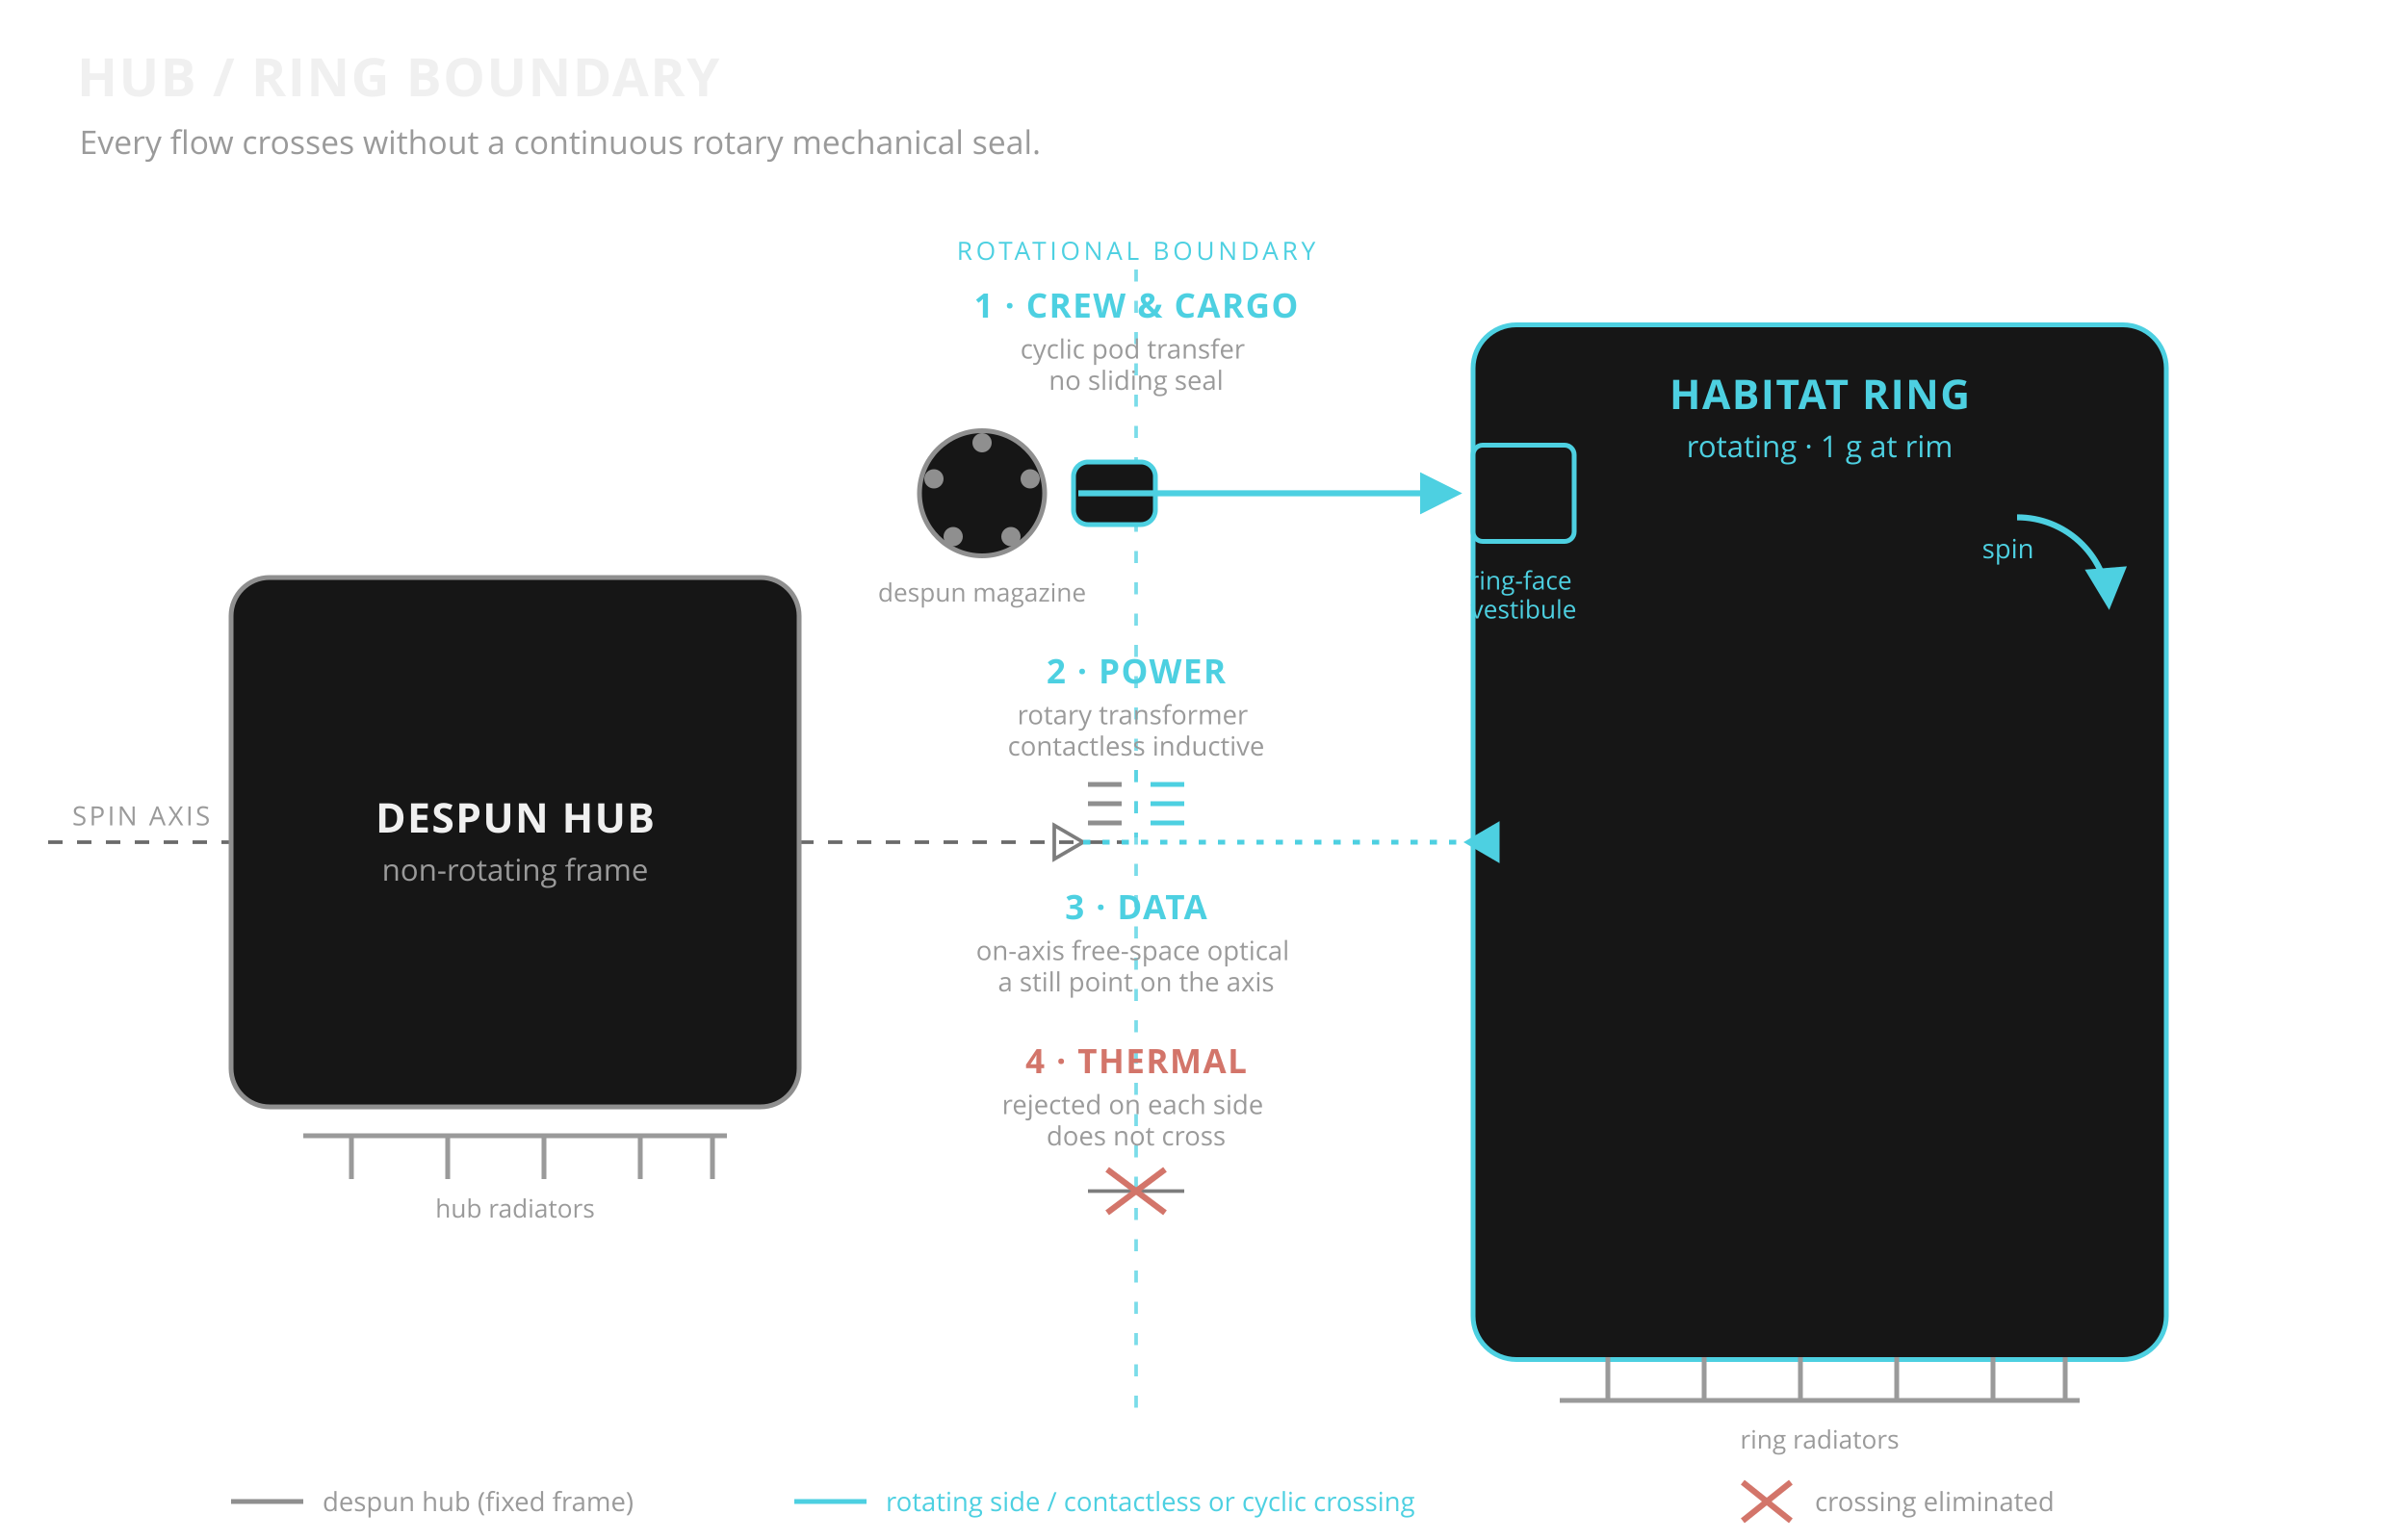
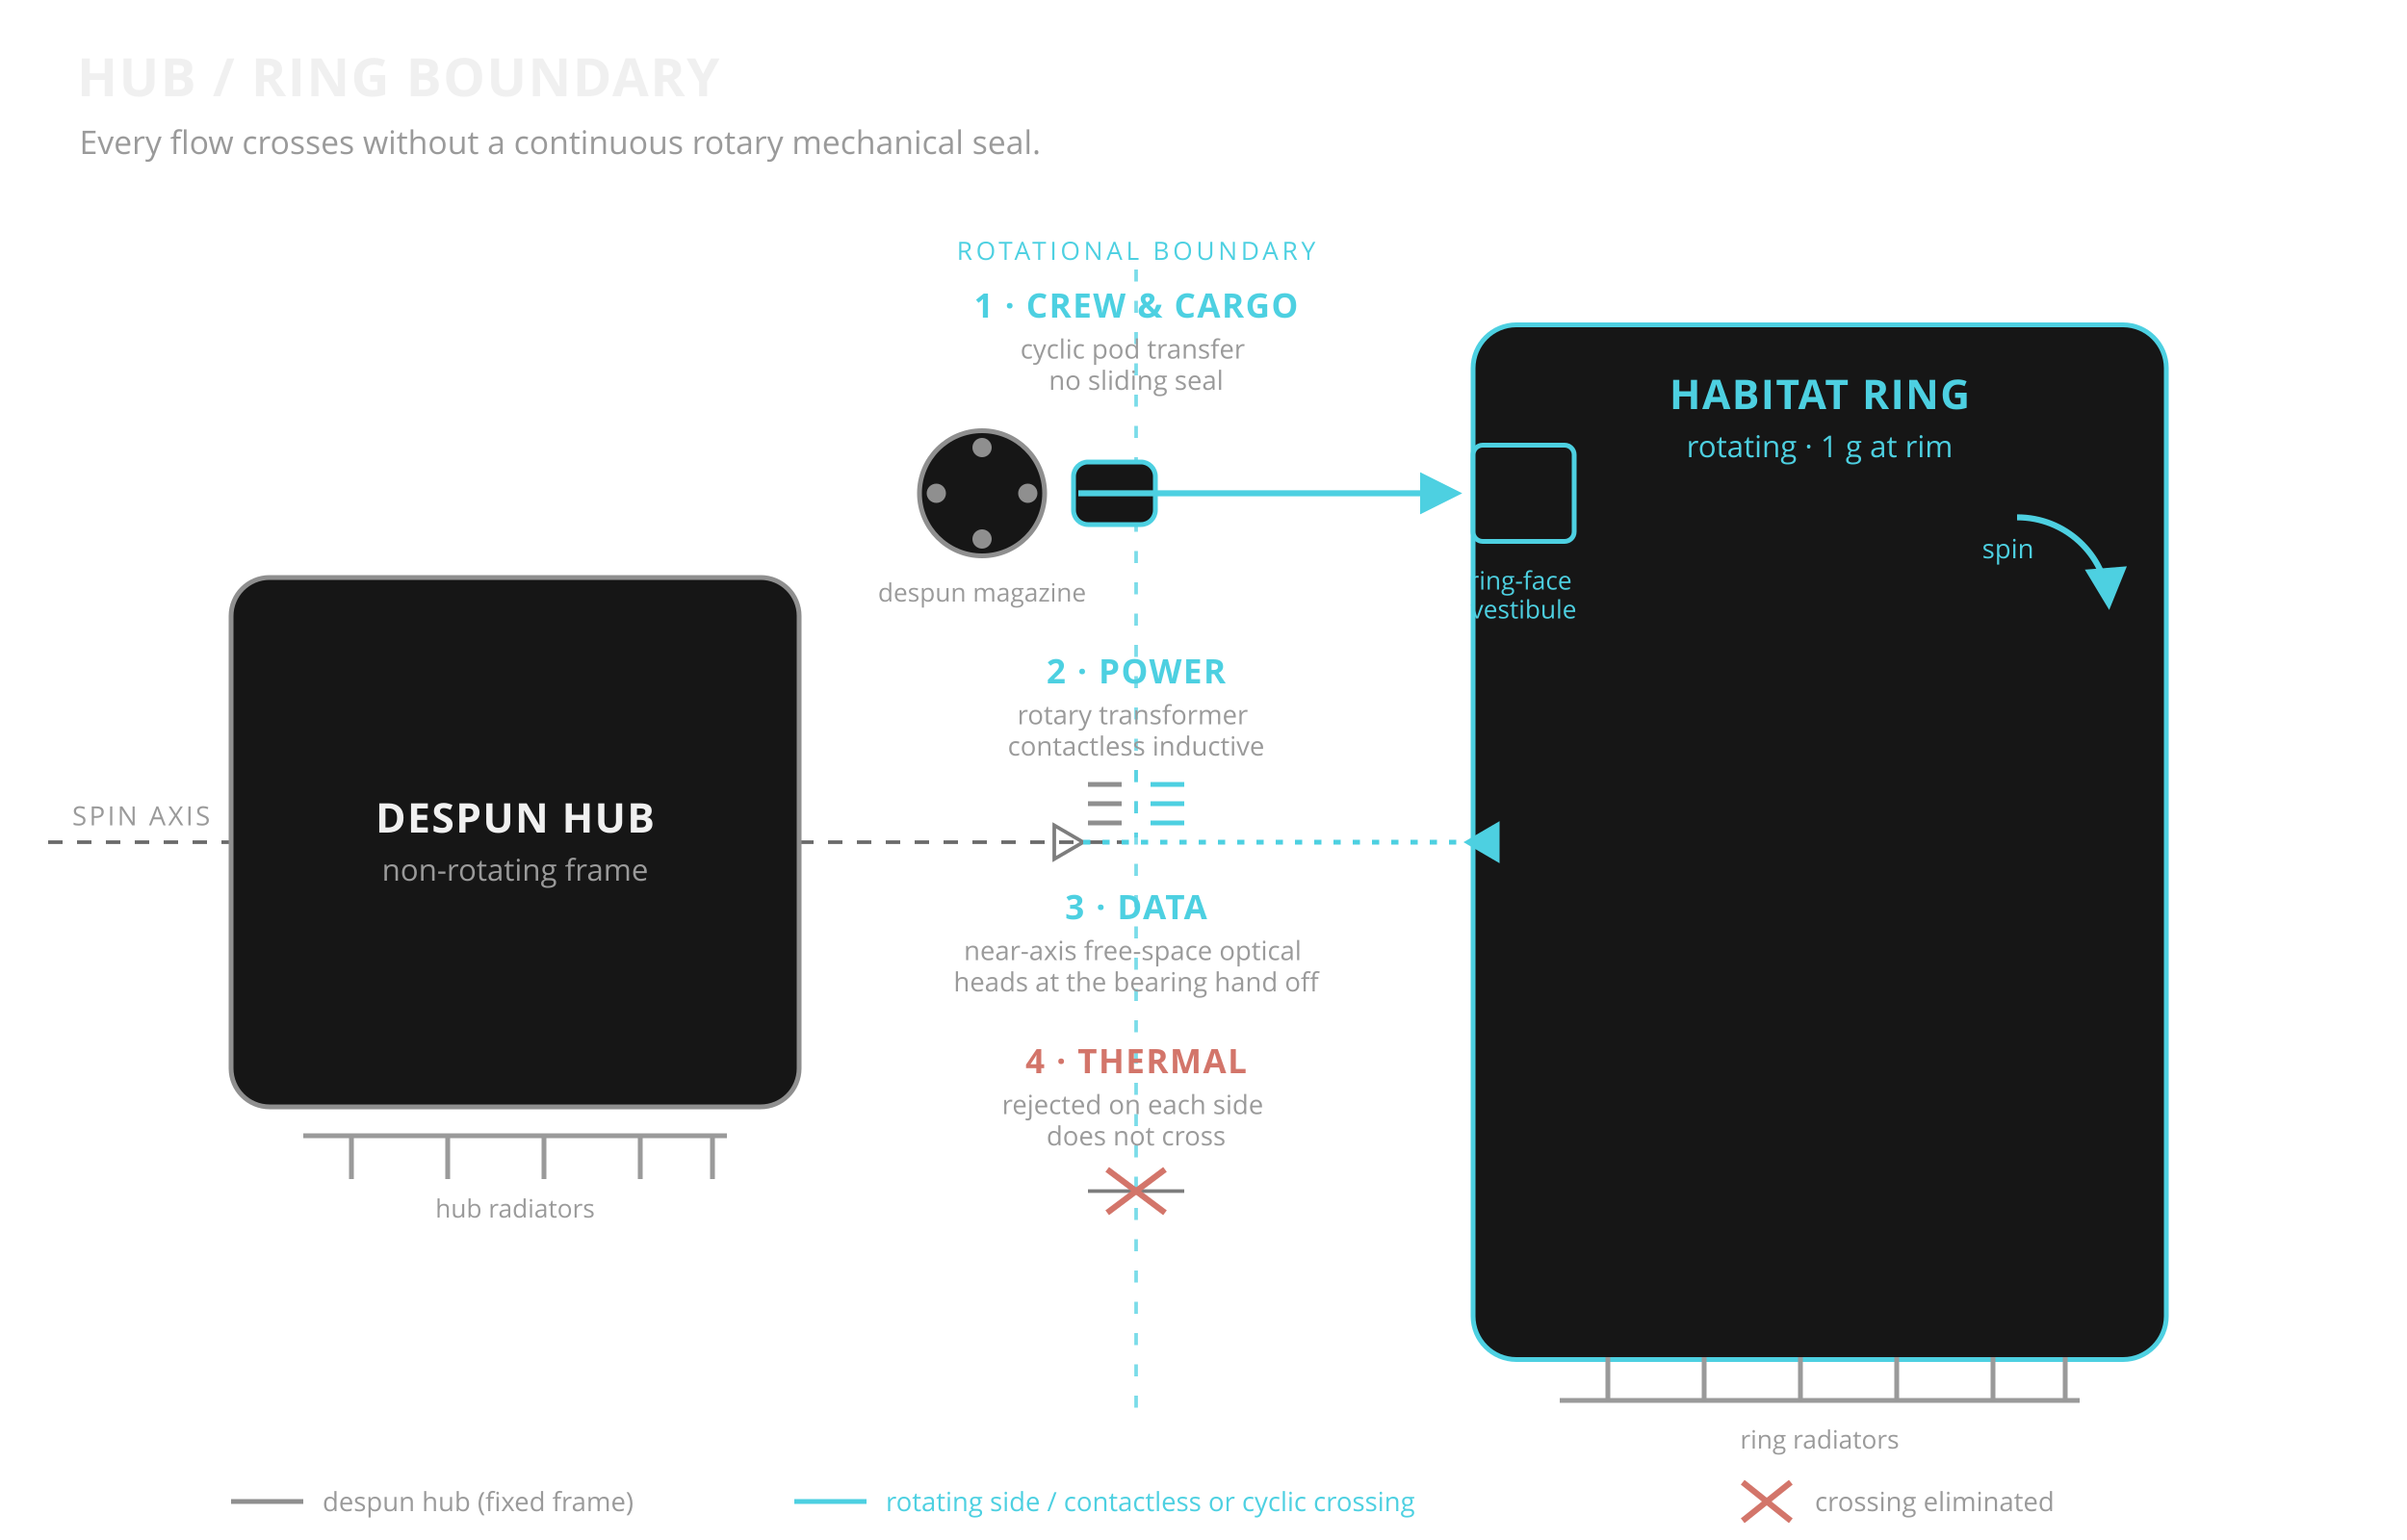
<svg xmlns="http://www.w3.org/2000/svg" viewBox="0 0 1000 640" role="img" aria-labelledby="title desc">
  <defs>
    <marker id="aCyan" viewBox="0 0 10 10" refX="8" refY="5" markerWidth="7" markerHeight="7" orient="auto-start-reverse">
      <path d="M0,0 L10,5 L0,10 z" fill="#4dd0e1" />
    </marker>
    <style>
      text{font-family:"Open Sans",system-ui,-apple-system,"Segoe UI",Roboto,Arial,sans-serif;fill:#d7d7d7;}
      .hd{font-weight:700;fill:#f0f0f0;letter-spacing:.6px;}
      .sub{fill:#9a9a9a;}
      .acc{fill:#4dd0e1;}
      .accb{fill:#4dd0e1;font-weight:700;letter-spacing:.6px;}
      .warn{fill:#d3756a;font-weight:700;letter-spacing:.6px;}
      .struct{fill:#161616;}
      .sStill{stroke:#8f8f8f;stroke-width:2;}
      .sRot{stroke:#4dd0e1;stroke-width:2;}
      .axis{stroke:#6a6a6a;stroke-dasharray:6 6;stroke-width:1.5;}
      .bound{stroke:#4dd0e1;stroke-dasharray:5 8;stroke-width:1.5;opacity:.75;}
      .lead{stroke:#4dd0e1;stroke-width:2.5;fill:none;}
      .thin{stroke:#7d7d7d;stroke-width:1.5;fill:none;}
      .rad{stroke:#9a9a9a;stroke-width:2;fill:none;}
    </style>
  </defs>
  <text class="hd" x="32" y="40" font-size="22">HUB / RING BOUNDARY</text>
  <text class="sub" x="33" y="64" font-size="13.5">Every flow crosses without a continuous rotary mechanical seal.</text>
  <line class="axis" x1="20" y1="350" x2="468" y2="350" />
  <text class="sub" x="30" y="343" font-size="11" letter-spacing="1">SPIN AXIS</text>
  <rect class="struct sStill" x="96" y="240" width="236" height="220" rx="16" />
  <text class="hd" x="214" y="346" font-size="17" text-anchor="middle">DESPUN HUB</text>
  <text class="sub" x="214" y="366" font-size="12.5" text-anchor="middle">non-rotating frame</text>
  <rect class="struct sRot" x="612" y="135" width="288" height="430" rx="18" />
  <text class="accb" x="756" y="170" font-size="17" text-anchor="middle">HABITAT RING</text>
  <text class="acc" x="756" y="190" font-size="12.5" text-anchor="middle">rotating · 1 g at rim</text>
  <path class="lead" d="M 838 215 A 38 38 0 0 1 876 250" marker-end="url(#aCyan)" />
  <text class="acc" x="845" y="232" font-size="11" text-anchor="end">spin</text>
  <line class="bound" x1="472" y1="112" x2="472" y2="592" />
  <text class="acc" x="472" y="108" font-size="10.5" text-anchor="middle" letter-spacing="1.5">ROTATIONAL BOUNDARY</text>
  <text class="accb" x="472" y="132" font-size="14" text-anchor="middle">1 · CREW &amp; CARGO</text>
  <text class="sub" font-size="11" text-anchor="middle">
    <tspan x="472" y="149">cyclic pod transfer</tspan>
    <tspan x="472" y="162">no sliding seal</tspan>
  </text>
  <circle class="struct sStill" cx="408" cy="205" r="26" />
-   <circle cx="408" cy="184" r="4" fill="#8f8f8f" />
-   <circle cx="428" cy="199" r="4" fill="#8f8f8f" />
-   <circle cx="420" cy="223" r="4" fill="#8f8f8f" />
-   <circle cx="396" cy="223" r="4" fill="#8f8f8f" />
-   <circle cx="388" cy="199" r="4" fill="#8f8f8f" />
+   <circle cx="408" cy="186" r="4" fill="#8f8f8f" />
+   <circle cx="427" cy="205" r="4" fill="#8f8f8f" />
+   <circle cx="408" cy="224" r="4" fill="#8f8f8f" />
+   <circle cx="389" cy="205" r="4" fill="#8f8f8f" />
  <text class="sub" x="408" y="250" font-size="10.5" text-anchor="middle">despun magazine</text>
  <rect x="446" y="192" width="34" height="26" rx="6" class="struct sRot" />
  <line class="lead" x1="448" y1="205" x2="604" y2="205" marker-end="url(#aCyan)" />
  <rect x="612" y="185" width="42" height="40" rx="4" class="struct sRot" />
  <text class="acc" font-size="10.5" text-anchor="middle">
    <tspan x="633" y="245">ring-face</tspan>
    <tspan x="633" y="257">vestibule</tspan>
  </text>
  <text class="accb" x="472" y="284" font-size="14" text-anchor="middle">2 · POWER</text>
  <text class="sub" font-size="11" text-anchor="middle">
    <tspan x="472" y="301">rotary transformer</tspan>
    <tspan x="472" y="314">contactless inductive</tspan>
  </text>
  <g class="sStill" fill="none">
    <path d="M452 326 h14 M452 334 h14 M452 342 h14" />
  </g>
  <g class="sRot" fill="none">
    <path d="M478 326 h14 M478 334 h14 M478 342 h14" />
  </g>
  <line class="bound" x1="472" y1="320" x2="472" y2="348" />
  <path class="thin" d="M450 350 l-12 -7 v14 z" fill="#7d7d7d" />
  <path class="sRot" d="M610 350 l12 -7 v14 z" fill="#4dd0e1" />
  <line x1="450" y1="350" x2="610" y2="350" stroke="#4dd0e1" stroke-width="2" stroke-dasharray="3 5" />
  <text class="accb" x="472" y="382" font-size="14" text-anchor="middle">3 · DATA</text>
  <text class="sub" font-size="11" text-anchor="middle">
-     <tspan x="472" y="399">on-axis free-space optical</tspan>
-     <tspan x="472" y="412">a still point on the axis</tspan>
+     <tspan x="472" y="399">near-axis free-space optical</tspan>
+     <tspan x="472" y="412">heads at the bearing hand off</tspan>
  </text>
  <text class="warn" x="472" y="446" font-size="14" text-anchor="middle">4 · THERMAL</text>
  <text class="sub" font-size="11" text-anchor="middle">
    <tspan x="472" y="463">rejected on each side</tspan>
    <tspan x="472" y="476">does not cross</tspan>
  </text>
  <line x1="452" y1="495" x2="492" y2="495" class="thin" />
  <line x1="460" y1="486" x2="484" y2="504" stroke="#d3756a" stroke-width="2.5" />
  <line x1="484" y1="486" x2="460" y2="504" stroke="#d3756a" stroke-width="2.5" />
  <line class="rad" x1="126" y1="472" x2="302" y2="472" />
  <path class="rad" d="M146 472 v18 M186 472 v18 M226 472 v18 M266 472 v18 M296 472 v18" />
  <text class="sub" x="214" y="506" font-size="10.5" text-anchor="middle">hub radiators</text>
  <line class="rad" x1="648" y1="582" x2="864" y2="582" />
  <path class="rad" d="M668 582 v-18 M708 582 v-18 M748 582 v-18 M788 582 v-18 M828 582 v-18 M858 582 v-18" />
  <text class="sub" x="756" y="602" font-size="10.5" text-anchor="middle">ring radiators</text>
  <g font-size="11">
    <line x1="96" y1="624" x2="126" y2="624" stroke="#8f8f8f" stroke-width="2" />
    <text class="sub" x="134" y="628">despun hub (fixed frame)</text>
    <line x1="330" y1="624" x2="360" y2="624" stroke="#4dd0e1" stroke-width="2" />
    <text class="acc" x="368" y="628">rotating side / contactless or cyclic crossing</text>
    <line x1="724" y1="616" x2="744" y2="632" stroke="#d3756a" stroke-width="2.5" />
    <line x1="744" y1="616" x2="724" y2="632" stroke="#d3756a" stroke-width="2.5" />
    <text class="sub" x="754" y="628" fill="#d3756a">crossing eliminated</text>
  </g>
</svg>
